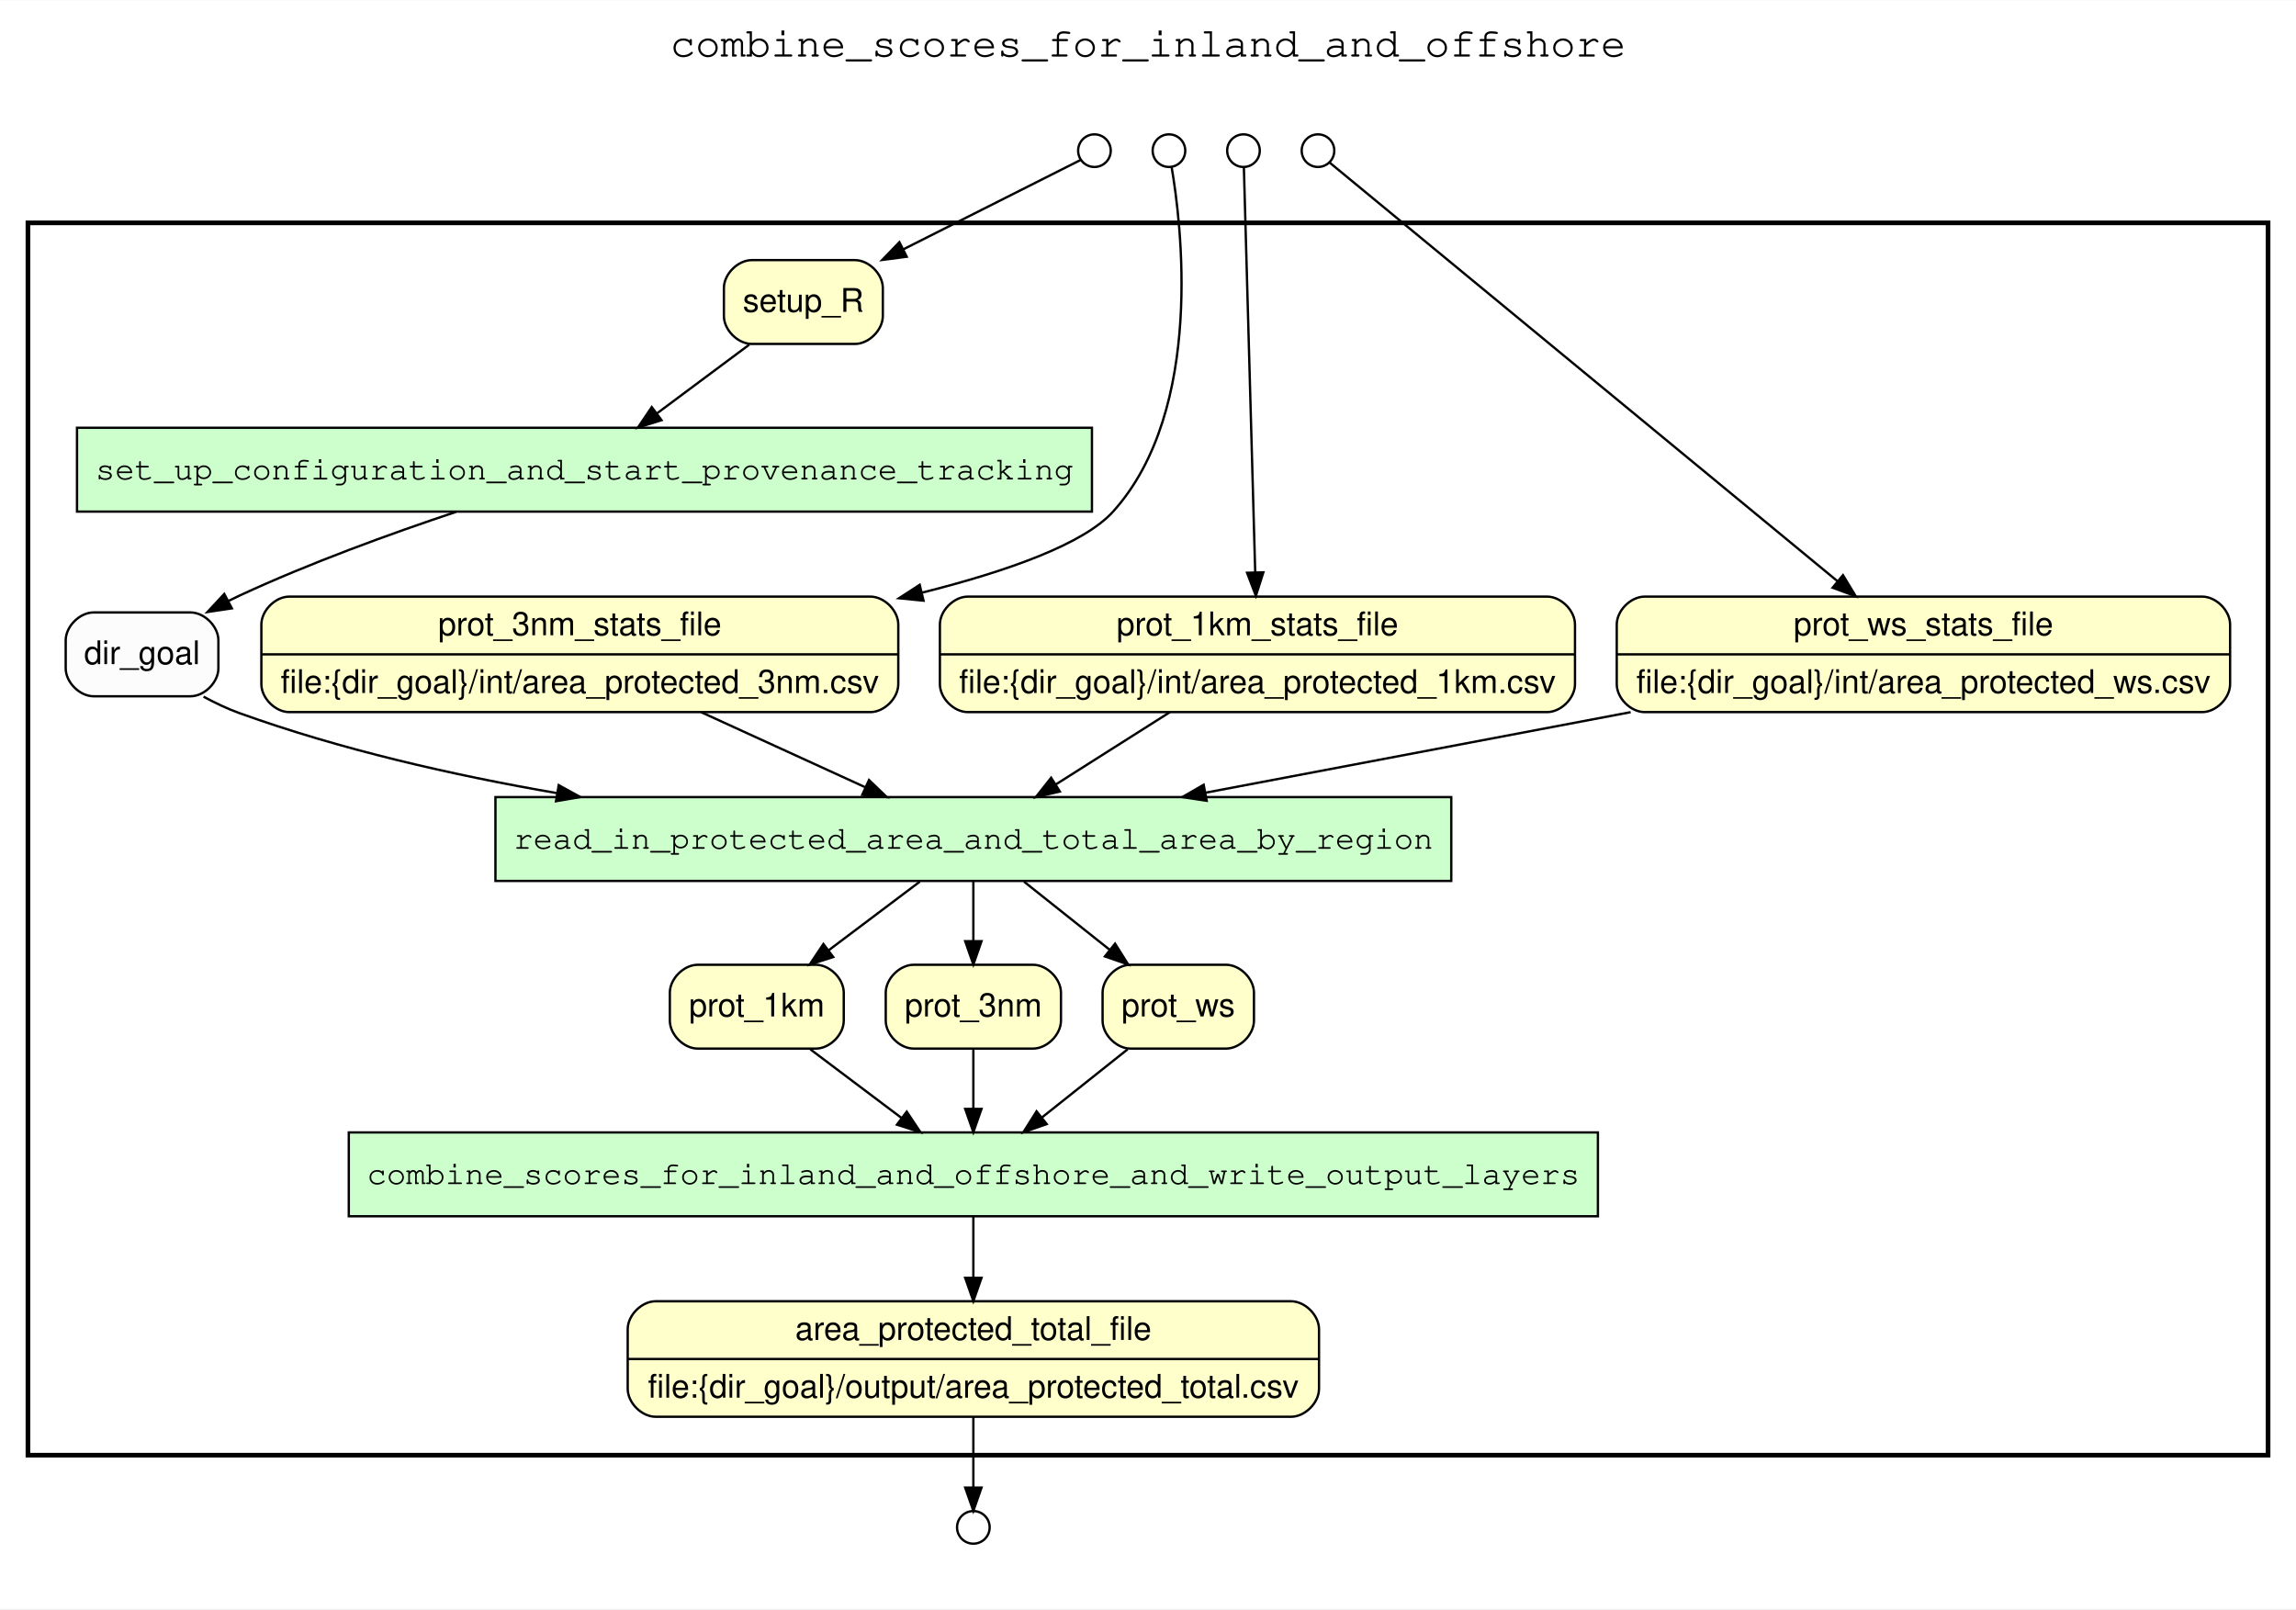
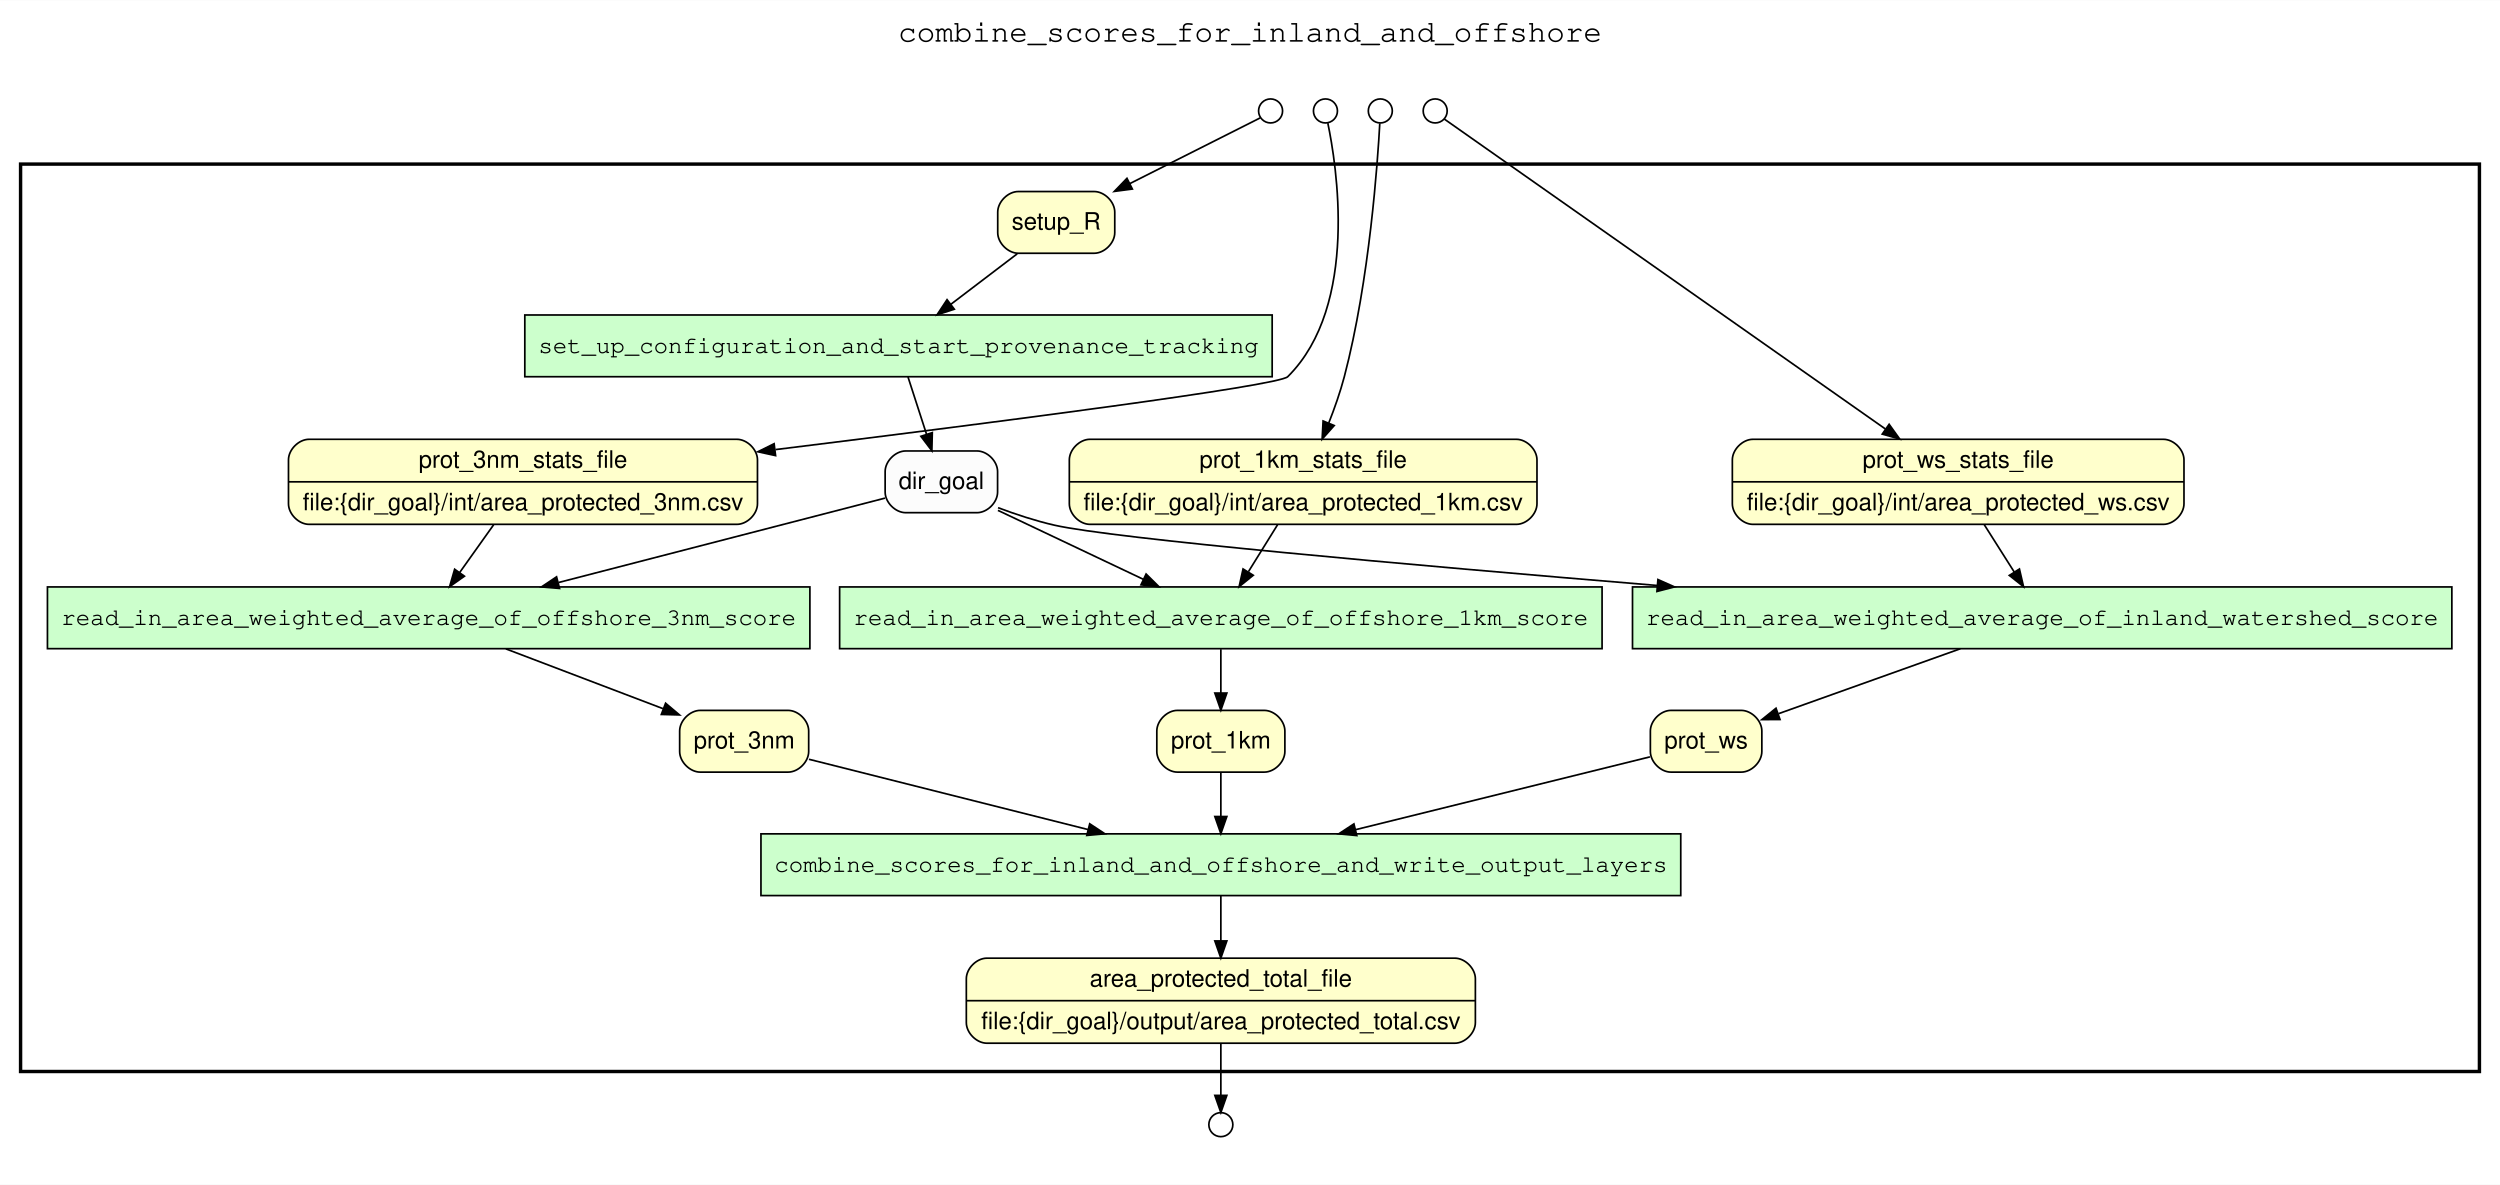
- <svg xmlns="http://www.w3.org/2000/svg" width="986pt" height="691pt" viewBox="0.00 0.00 986.00 690.80">
+ <svg xmlns="http://www.w3.org/2000/svg" width="1458pt" height="691pt" viewBox="0.00 0.00 1458.00 690.80">
  <g id="graph0" class="graph" transform="scale(1 1) rotate(0) translate(4 686.8)">
-     <polygon fill="white" stroke="none" points="-4,4 -4,-686.8 982,-686.8 982,4 -4,4" />
-     <text text-anchor="middle" x="489" y="-662.6" font-family="Courier,monospace" font-size="18.00">combine_scores_for_inland_and_offshore</text>
+     <polygon fill="white" stroke="none" points="-4,4 -4,-686.8 1454,-686.8 1454,4 -4,4" />
+     <text text-anchor="middle" x="725" y="-662.6" font-family="Courier,monospace" font-size="18.00">combine_scores_for_inland_and_offshore</text>
    <g id="clust1" class="cluster">
-       <polygon fill="none" stroke="black" stroke-width="2" points="8,-62 8,-591.2 970,-591.2 970,-62 8,-62" />
+       <polygon fill="none" stroke="black" stroke-width="2" points="8,-62 8,-591.2 1442,-591.2 1442,-62 8,-62" />
    </g>
    <g id="clust2" class="cluster">
-       <polygon fill="none" stroke="white" stroke-width="2" points="16,-70 16,-583.2 962,-583.2 962,-70 16,-70" />
+       <polygon fill="none" stroke="white" stroke-width="2" points="16,-70 16,-583.2 1434,-583.2 1434,-70 16,-70" />
    </g>
    <g id="clust3" class="cluster">
-       <polygon fill="none" stroke="white" points="443,-599.2 443,-645.2 585,-645.2 585,-599.2 443,-599.2" />
+       <polygon fill="none" stroke="white" points="714,-599.2 714,-645.2 856,-645.2 856,-599.2 714,-599.2" />
    </g>
    <g id="clust4" class="cluster">
-       <polygon fill="none" stroke="white" points="451,-607.2 451,-637.2 577,-637.2 577,-607.2 451,-607.2" />
+       <polygon fill="none" stroke="white" points="722,-607.2 722,-637.2 848,-637.2 848,-607.2 722,-607.2" />
    </g>
    <g id="clust5" class="cluster">
-       <polygon fill="none" stroke="white" points="391,-8 391,-54 437,-54 437,-8 391,-8" />
+       <polygon fill="none" stroke="white" points="685,-8 685,-54 731,-54 731,-8 685,-8" />
    </g>
    <g id="clust6" class="cluster">
-       <polygon fill="none" stroke="white" points="399,-16 399,-46 429,-46 429,-16 399,-16" />
+       <polygon fill="none" stroke="white" points="693,-16 693,-46 723,-46 723,-16 693,-16" />
    </g>
    <g id="node1" class="node">
-       <polygon fill="#ccffcc" stroke="black" points="464.93,-503.2 29.07,-503.2 29.07,-467.2 464.93,-467.2 464.93,-503.2" />
-       <text text-anchor="middle" x="247" y="-481" font-family="Courier,monospace" font-size="14.00">set_up_configuration_and_start_provenance_tracking</text>
+       <polygon fill="#ccffcc" stroke="black" points="737.93,-503.2 302.07,-503.2 302.07,-467.2 737.93,-467.2 737.93,-503.2" />
+       <text text-anchor="middle" x="520" y="-481" font-family="Courier,monospace" font-size="14.00">set_up_configuration_and_start_provenance_tracking</text>
+     </g>
+     <g id="node14" class="node">
+       <path fill="#fcfcfc" stroke="black" d="M565.787,-423.9C565.787,-423.9 524.213,-423.9 524.213,-423.9 518.213,-423.9 512.213,-417.9 512.213,-411.9 512.213,-411.9 512.213,-399.9 512.213,-399.9 512.213,-393.9 518.213,-387.9 524.213,-387.9 524.213,-387.9 565.787,-387.9 565.787,-387.9 571.787,-387.9 577.787,-393.9 577.787,-399.9 577.787,-399.9 577.787,-411.9 577.787,-411.9 577.787,-417.9 571.787,-423.9 565.787,-423.9" />
+       <text text-anchor="middle" x="545" y="-401.7" font-family="Helvetica,sans-Serif" font-size="14.00">dir_goal</text>
+     </g>
+     <g id="edge1" class="edge">
+       <path fill="none" stroke="black" d="M525.548,-467.045C528.72,-457.237 532.768,-444.722 536.349,-433.65" />
+       <polygon fill="black" stroke="black" points="539.72,-434.599 539.467,-424.007 533.06,-432.445 539.72,-434.599" />
+     </g>
+     <g id="node2" class="node">
+       <polygon fill="#ccffcc" stroke="black" points="468.329,-344.6 23.671,-344.6 23.671,-308.6 468.329,-308.6 468.329,-344.6" />
+       <text text-anchor="middle" x="246" y="-322.4" font-family="Courier,monospace" font-size="14.00">read_in_area_weighted_average_of_offshore_3nm_score</text>
    </g>
    <g id="node12" class="node">
-       <path fill="#fcfcfc" stroke="black" d="M77.787,-423.9C77.787,-423.9 36.213,-423.9 36.213,-423.9 30.213,-423.9 24.213,-417.9 24.213,-411.9 24.213,-411.9 24.213,-399.9 24.213,-399.9 24.213,-393.9 30.213,-387.9 36.213,-387.9 36.213,-387.9 77.787,-387.9 77.787,-387.9 83.787,-387.9 89.787,-393.9 89.787,-399.9 89.787,-399.9 89.787,-411.9 89.787,-411.9 89.787,-417.9 83.787,-423.9 77.787,-423.9" />
-       <text text-anchor="middle" x="57" y="-401.7" font-family="Helvetica,sans-Serif" font-size="14.00">dir_goal</text>
+       <path fill="#ffffcc" stroke="black" d="M455.625,-272.6C455.625,-272.6 404.375,-272.6 404.375,-272.6 398.375,-272.6 392.375,-266.6 392.375,-260.6 392.375,-260.6 392.375,-248.6 392.375,-248.6 392.375,-242.6 398.375,-236.6 404.375,-236.6 404.375,-236.6 455.625,-236.6 455.625,-236.6 461.625,-236.6 467.625,-242.6 467.625,-248.6 467.625,-248.6 467.625,-260.6 467.625,-260.6 467.625,-266.6 461.625,-272.6 455.625,-272.6" />
+       <text text-anchor="middle" x="430" y="-250.4" font-family="Helvetica,sans-Serif" font-size="14.00">prot_3nm</text>
    </g>
-     <g id="edge1" class="edge">
-       <path fill="none" stroke="black" d="M191.93,-467.118C163.662,-457.693 128.959,-445.092 99,-431.2 97.424,-430.469 95.829,-429.698 94.229,-428.899" />
-       <polygon fill="black" stroke="black" points="95.574,-425.651 85.096,-424.082 92.309,-431.843 95.574,-425.651" />
+     <g id="edge3" class="edge">
+       <path fill="none" stroke="black" d="M291.011,-308.476C318.802,-297.904 354.411,-284.357 382.628,-273.622" />
+       <polygon fill="black" stroke="black" points="384.174,-276.779 392.276,-269.952 381.685,-270.236 384.174,-276.779" />
    </g>
-     <g id="node2" class="node">
-       <polygon fill="#ccffcc" stroke="black" points="619.234,-344.6 208.766,-344.6 208.766,-308.6 619.234,-308.6 619.234,-344.6" />
-       <text text-anchor="middle" x="414" y="-322.4" font-family="Courier,monospace" font-size="14.00">read_in_protected_area_and_total_area_by_region</text>
+     <g id="node3" class="node">
+       <polygon fill="#ccffcc" stroke="black" points="930.329,-344.6 485.671,-344.6 485.671,-308.6 930.329,-308.6 930.329,-344.6" />
+       <text text-anchor="middle" x="708" y="-322.4" font-family="Courier,monospace" font-size="14.00">read_in_area_weighted_average_of_offshore_1km_score</text>
+     </g>
+     <g id="node11" class="node">
+       <path fill="#ffffcc" stroke="black" d="M733.343,-272.6C733.343,-272.6 682.657,-272.6 682.657,-272.6 676.657,-272.6 670.657,-266.6 670.657,-260.6 670.657,-260.6 670.657,-248.6 670.657,-248.6 670.657,-242.6 676.657,-236.6 682.657,-236.6 682.657,-236.6 733.343,-236.6 733.343,-236.6 739.343,-236.6 745.343,-242.6 745.343,-248.6 745.343,-248.6 745.343,-260.6 745.343,-260.6 745.343,-266.6 739.343,-272.6 733.343,-272.6" />
+       <text text-anchor="middle" x="708" y="-250.4" font-family="Helvetica,sans-Serif" font-size="14.00">prot_1km</text>
+     </g>
+     <g id="edge6" class="edge">
+       <path fill="none" stroke="black" d="M708,-308.297C708,-300.583 708,-291.312 708,-282.712" />
+       <polygon fill="black" stroke="black" points="711.5,-282.704 708,-272.704 704.5,-282.704 711.5,-282.704" />
+     </g>
+     <g id="node4" class="node">
+       <polygon fill="#ccffcc" stroke="black" points="1425.92,-344.6 948.077,-344.6 948.077,-308.6 1425.92,-308.6 1425.92,-344.6" />
+       <text text-anchor="middle" x="1187" y="-322.4" font-family="Courier,monospace" font-size="14.00">read_in_area_weighted_average_of_inland_watershed_score</text>
+     </g>
+     <g id="node13" class="node">
+       <path fill="#ffffcc" stroke="black" d="M1011.51,-272.6C1011.51,-272.6 970.494,-272.6 970.494,-272.6 964.494,-272.6 958.494,-266.6 958.494,-260.6 958.494,-260.6 958.494,-248.6 958.494,-248.6 958.494,-242.6 964.494,-236.6 970.494,-236.6 970.494,-236.6 1011.51,-236.6 1011.51,-236.6 1017.51,-236.6 1023.51,-242.6 1023.51,-248.6 1023.51,-248.6 1023.51,-260.6 1023.51,-260.6 1023.51,-266.6 1017.51,-272.6 1011.51,-272.6" />
+       <text text-anchor="middle" x="991" y="-250.4" font-family="Helvetica,sans-Serif" font-size="14.00">prot_ws</text>
+     </g>
+     <g id="edge9" class="edge">
+       <path fill="none" stroke="black" d="M1139.3,-308.566C1106.89,-296.99 1064.41,-281.817 1033.22,-270.679" />
+       <polygon fill="black" stroke="black" points="1034.11,-267.281 1023.52,-267.214 1031.76,-273.873 1034.11,-267.281" />
+     </g>
+     <g id="node5" class="node">
+       <polygon fill="#ccffcc" stroke="black" points="976.213,-200.6 439.787,-200.6 439.787,-164.6 976.213,-164.6 976.213,-200.6" />
+       <text text-anchor="middle" x="708" y="-178.4" font-family="Courier,monospace" font-size="14.00">combine_scores_for_inland_and_offshore_and_write_output_layers</text>
+     </g>
+     <g id="node6" class="node">
+       <path fill="#ffffcc" stroke="black" d="M571.561,-78.5C571.561,-78.5 844.439,-78.5 844.439,-78.5 850.439,-78.5 856.439,-84.5 856.439,-90.5 856.439,-90.5 856.439,-116.1 856.439,-116.1 856.439,-122.1 850.439,-128.1 844.439,-128.1 844.439,-128.1 571.561,-128.1 571.561,-128.1 565.561,-128.1 559.561,-122.1 559.561,-116.1 559.561,-116.1 559.561,-90.5 559.561,-90.5 559.561,-84.5 565.561,-78.5 571.561,-78.5" />
+       <text text-anchor="middle" x="708" y="-111.5" font-family="Helvetica,sans-Serif" font-size="14.00">area_protected_total_file</text>
+       <polyline fill="none" stroke="black" points="559.561,-103.3 856.439,-103.3 " />
+       <text text-anchor="middle" x="708" y="-86.7" font-family="Helvetica,sans-Serif" font-size="14.00">file:{dir_goal}/output/area_protected_total.csv</text>
+     </g>
+     <g id="edge12" class="edge">
+       <path fill="none" stroke="black" d="M708,-164.445C708,-156.689 708,-147.239 708,-138.15" />
+       <polygon fill="black" stroke="black" points="711.5,-138.15 708,-128.15 704.5,-138.15 711.5,-138.15" />
+     </g>
+     <g id="node19" class="node">
+       <ellipse fill="#ffffff" stroke="black" cx="708" cy="-31" rx="7" ry="7" />
+     </g>
+     <g id="edge20" class="edge">
+       <path fill="none" stroke="black" d="M708,-78.5C708,-68.529 708,-57.193 708,-48.211" />
+       <polygon fill="black" stroke="black" points="711.5,-48.07 708,-38.07 704.5,-48.07 711.5,-48.07" />
+     </g>
+     <g id="node7" class="node">
+       <path fill="#ffffcc" stroke="black" d="M634.128,-575.2C634.128,-575.2 589.872,-575.2 589.872,-575.2 583.872,-575.2 577.872,-569.2 577.872,-563.2 577.872,-563.2 577.872,-551.2 577.872,-551.2 577.872,-545.2 583.872,-539.2 589.872,-539.2 589.872,-539.2 634.128,-539.2 634.128,-539.2 640.128,-539.2 646.128,-545.2 646.128,-551.2 646.128,-551.2 646.128,-563.2 646.128,-563.2 646.128,-569.2 640.128,-575.2 634.128,-575.2" />
+       <text text-anchor="middle" x="612" y="-553" font-family="Helvetica,sans-Serif" font-size="14.00">setup_R</text>
+     </g>
+     <g id="edge2" class="edge">
+       <path fill="none" stroke="black" d="M589.258,-538.897C577.56,-529.996 563.139,-519.023 550.49,-509.399" />
+       <polygon fill="black" stroke="black" points="552.558,-506.574 542.48,-503.304 548.319,-512.145 552.558,-506.574" />
+     </g>
+     <g id="node8" class="node">
+       <path fill="#ffffcc" stroke="black" d="M176.241,-381.1C176.241,-381.1 425.759,-381.1 425.759,-381.1 431.759,-381.1 437.759,-387.1 437.759,-393.1 437.759,-393.1 437.759,-418.7 437.759,-418.7 437.759,-424.7 431.759,-430.7 425.759,-430.7 425.759,-430.7 176.241,-430.7 176.241,-430.7 170.241,-430.7 164.241,-424.7 164.241,-418.7 164.241,-418.7 164.241,-393.1 164.241,-393.1 164.241,-387.1 170.241,-381.1 176.241,-381.1" />
+       <text text-anchor="middle" x="301" y="-414.1" font-family="Helvetica,sans-Serif" font-size="14.00">prot_3nm_stats_file</text>
+       <polyline fill="none" stroke="black" points="164.241,-405.9 437.759,-405.9 " />
+       <text text-anchor="middle" x="301" y="-389.3" font-family="Helvetica,sans-Serif" font-size="14.00">file:{dir_goal}/int/area_protected_3nm.csv</text>
+     </g>
+     <g id="edge5" class="edge">
+       <path fill="none" stroke="black" d="M283.899,-380.866C277.59,-371.999 270.425,-361.929 264.036,-352.949" />
+       <polygon fill="black" stroke="black" points="266.851,-350.868 258.202,-344.749 261.148,-354.927 266.851,-350.868" />
    </g>
    <g id="node9" class="node">
-       <path fill="#ffffcc" stroke="black" d="M346.343,-272.6C346.343,-272.6 295.657,-272.6 295.657,-272.6 289.657,-272.6 283.657,-266.6 283.657,-260.6 283.657,-260.6 283.657,-248.6 283.657,-248.6 283.657,-242.6 289.657,-236.6 295.657,-236.6 295.657,-236.6 346.343,-236.6 346.343,-236.6 352.343,-236.6 358.343,-242.6 358.343,-248.6 358.343,-248.6 358.343,-260.6 358.343,-260.6 358.343,-266.6 352.343,-272.6 346.343,-272.6" />
-       <text text-anchor="middle" x="321" y="-250.4" font-family="Helvetica,sans-Serif" font-size="14.00">prot_1km</text>
+       <path fill="#ffffcc" stroke="black" d="M631.632,-381.1C631.632,-381.1 880.368,-381.1 880.368,-381.1 886.368,-381.1 892.368,-387.1 892.368,-393.1 892.368,-393.1 892.368,-418.7 892.368,-418.7 892.368,-424.7 886.368,-430.7 880.368,-430.7 880.368,-430.7 631.632,-430.7 631.632,-430.7 625.632,-430.7 619.632,-424.7 619.632,-418.7 619.632,-418.7 619.632,-393.1 619.632,-393.1 619.632,-387.1 625.632,-381.1 631.632,-381.1" />
+       <text text-anchor="middle" x="756" y="-414.1" font-family="Helvetica,sans-Serif" font-size="14.00">prot_1km_stats_file</text>
+       <polyline fill="none" stroke="black" points="619.632,-405.9 892.368,-405.9 " />
+       <text text-anchor="middle" x="756" y="-389.3" font-family="Helvetica,sans-Serif" font-size="14.00">file:{dir_goal}/int/area_protected_1km.csv</text>
+     </g>
+     <g id="edge8" class="edge">
+       <path fill="none" stroke="black" d="M741.076,-380.866C735.683,-372.182 729.574,-362.343 724.087,-353.506" />
+       <polygon fill="black" stroke="black" points="726.898,-351.398 718.649,-344.749 720.951,-355.091 726.898,-351.398" />
+     </g>
+     <g id="node10" class="node">
+       <path fill="#ffffcc" stroke="black" d="M1018.3,-381.1C1018.3,-381.1 1257.7,-381.1 1257.7,-381.1 1263.7,-381.1 1269.7,-387.1 1269.7,-393.1 1269.7,-393.1 1269.7,-418.7 1269.7,-418.7 1269.7,-424.7 1263.7,-430.7 1257.7,-430.7 1257.7,-430.7 1018.3,-430.7 1018.3,-430.7 1012.3,-430.7 1006.3,-424.7 1006.3,-418.7 1006.3,-418.7 1006.3,-393.1 1006.3,-393.1 1006.3,-387.1 1012.3,-381.1 1018.3,-381.1" />
+       <text text-anchor="middle" x="1138" y="-414.1" font-family="Helvetica,sans-Serif" font-size="14.00">prot_ws_stats_file</text>
+       <polyline fill="none" stroke="black" points="1006.3,-405.9 1269.7,-405.9 " />
+       <text text-anchor="middle" x="1138" y="-389.3" font-family="Helvetica,sans-Serif" font-size="14.00">file:{dir_goal}/int/area_protected_ws.csv</text>
+     </g>
+     <g id="edge11" class="edge">
+       <path fill="none" stroke="black" d="M1153.24,-380.866C1158.8,-372.09 1165.11,-362.136 1170.75,-353.227" />
+       <polygon fill="black" stroke="black" points="1173.73,-355.069 1176.13,-344.749 1167.82,-351.322 1173.73,-355.069" />
+     </g>
+     <g id="edge13" class="edge">
+       <path fill="none" stroke="black" d="M708,-236.297C708,-228.583 708,-219.312 708,-210.712" />
+       <polygon fill="black" stroke="black" points="711.5,-210.704 708,-200.704 704.5,-210.704 711.5,-210.704" />
+     </g>
+     <g id="edge14" class="edge">
+       <path fill="none" stroke="black" d="M467.782,-244.087C509.43,-233.6 577.557,-216.445 630.642,-203.079" />
+       <polygon fill="black" stroke="black" points="631.527,-206.465 640.37,-200.629 629.818,-199.677 631.527,-206.465" />
+     </g>
+     <g id="edge15" class="edge">
+       <path fill="none" stroke="black" d="M958.26,-245.502C916.603,-235.198 843.278,-217.061 786.729,-203.074" />
+       <polygon fill="black" stroke="black" points="787.282,-199.605 776.735,-200.601 785.602,-206.4 787.282,-199.605" />
    </g>
    <g id="edge4" class="edge">
-       <path fill="none" stroke="black" d="M391.011,-308.297C379.186,-299.396 364.608,-288.423 351.821,-278.799" />
-       <polygon fill="black" stroke="black" points="353.819,-275.922 343.724,-272.704 349.609,-281.515 353.819,-275.922" />
+       <path fill="none" stroke="black" d="M512.146,-396.406C466.664,-384.648 383.19,-363.067 321.812,-347.2" />
+       <polygon fill="black" stroke="black" points="322.335,-343.72 311.777,-344.605 320.582,-350.497 322.335,-343.72" />
    </g>
-     <g id="node10" class="node">
-       <path fill="#ffffcc" stroke="black" d="M439.625,-272.6C439.625,-272.6 388.375,-272.6 388.375,-272.6 382.375,-272.6 376.375,-266.6 376.375,-260.6 376.375,-260.6 376.375,-248.6 376.375,-248.6 376.375,-242.6 382.375,-236.6 388.375,-236.6 388.375,-236.6 439.625,-236.6 439.625,-236.6 445.625,-236.6 451.625,-242.6 451.625,-248.6 451.625,-248.6 451.625,-260.6 451.625,-260.6 451.625,-266.6 445.625,-272.6 439.625,-272.6" />
-       <text text-anchor="middle" x="414" y="-250.4" font-family="Helvetica,sans-Serif" font-size="14.00">prot_3nm</text>
-     </g>
-     <g id="edge3" class="edge">
-       <path fill="none" stroke="black" d="M414,-308.297C414,-300.583 414,-291.312 414,-282.712" />
-       <polygon fill="black" stroke="black" points="417.5,-282.704 414,-272.704 410.5,-282.704 417.5,-282.704" />
-     </g>
-     <g id="node11" class="node">
-       <path fill="#ffffcc" stroke="black" d="M522.506,-272.6C522.506,-272.6 481.494,-272.6 481.494,-272.6 475.494,-272.6 469.494,-266.6 469.494,-260.6 469.494,-260.6 469.494,-248.6 469.494,-248.6 469.494,-242.6 475.494,-236.6 481.494,-236.6 481.494,-236.6 522.506,-236.6 522.506,-236.6 528.506,-236.6 534.506,-242.6 534.506,-248.6 534.506,-248.6 534.506,-260.6 534.506,-260.6 534.506,-266.6 528.506,-272.6 522.506,-272.6" />
-       <text text-anchor="middle" x="502" y="-250.4" font-family="Helvetica,sans-Serif" font-size="14.00">prot_ws</text>
-     </g>
-     <g id="edge5" class="edge">
-       <path fill="none" stroke="black" d="M435.753,-308.297C446.836,-299.481 460.474,-288.632 472.49,-279.074" />
-       <polygon fill="black" stroke="black" points="474.85,-281.669 480.497,-272.704 470.493,-276.19 474.85,-281.669" />
-     </g>
-     <g id="node3" class="node">
-       <polygon fill="#ccffcc" stroke="black" points="682.213,-200.6 145.787,-200.6 145.787,-164.6 682.213,-164.6 682.213,-200.6" />
-       <text text-anchor="middle" x="414" y="-178.4" font-family="Courier,monospace" font-size="14.00">combine_scores_for_inland_and_offshore_and_write_output_layers</text>
-     </g>
-     <g id="node4" class="node">
-       <path fill="#ffffcc" stroke="black" d="M277.561,-78.5C277.561,-78.5 550.439,-78.5 550.439,-78.5 556.439,-78.5 562.439,-84.5 562.439,-90.5 562.439,-90.5 562.439,-116.1 562.439,-116.1 562.439,-122.1 556.439,-128.1 550.439,-128.1 550.439,-128.1 277.561,-128.1 277.561,-128.1 271.561,-128.1 265.561,-122.1 265.561,-116.1 265.561,-116.1 265.561,-90.5 265.561,-90.5 265.561,-84.5 271.561,-78.5 277.561,-78.5" />
-       <text text-anchor="middle" x="414" y="-111.5" font-family="Helvetica,sans-Serif" font-size="14.00">area_protected_total_file</text>
-       <polyline fill="none" stroke="black" points="265.561,-103.3 562.439,-103.3 " />
-       <text text-anchor="middle" x="414" y="-86.7" font-family="Helvetica,sans-Serif" font-size="14.00">file:{dir_goal}/output/area_protected_total.csv</text>
+     <g id="edge7" class="edge">
+       <path fill="none" stroke="black" d="M577.985,-389.257C602.367,-377.695 635.857,-361.813 662.74,-349.064" />
+       <polygon fill="black" stroke="black" points="664.413,-352.144 671.948,-344.697 661.413,-345.819 664.413,-352.144" />
    </g>
    <g id="edge10" class="edge">
-       <path fill="none" stroke="black" d="M414,-164.445C414,-156.689 414,-147.239 414,-138.15" />
-       <polygon fill="black" stroke="black" points="417.5,-138.15 414,-128.15 410.5,-138.15 417.5,-138.15" />
+       <path fill="none" stroke="black" d="M578.064,-390.808C588.437,-386.911 600.043,-383.076 611,-380.6 645.441,-372.816 815.892,-357.588 962.512,-345.445" />
+       <polygon fill="black" stroke="black" points="962.902,-348.925 972.58,-344.613 962.325,-341.949 962.902,-348.925" />
+     </g>
+     <g id="node15" class="node">
+       <ellipse fill="#ffffff" stroke="black" cx="737" cy="-622.2" rx="7" ry="7" />
+     </g>
+     <g id="edge16" class="edge">
+       <path fill="none" stroke="black" d="M730.971,-618.161C717.329,-611.286 683.082,-594.025 654.817,-579.78" />
+       <polygon fill="black" stroke="black" points="656.389,-576.653 645.883,-575.277 653.238,-582.903 656.389,-576.653" />
+     </g>
+     <g id="node16" class="node">
+       <ellipse fill="#ffffff" stroke="black" cx="769" cy="-622.2" rx="7" ry="7" />
+     </g>
+     <g id="edge17" class="edge">
+       <path fill="none" stroke="black" d="M770.385,-615.09C775.235,-591.945 788.98,-508.866 747,-467.2 741.575,-461.816 576.079,-440.476 448.266,-424.703" />
+       <polygon fill="black" stroke="black" points="448.322,-421.184 437.969,-423.435 447.466,-428.131 448.322,-421.184" />
    </g>
    <g id="node17" class="node">
-       <ellipse fill="#ffffff" stroke="black" cx="414" cy="-31" rx="7" ry="7" />
+       <ellipse fill="#ffffff" stroke="black" cx="801" cy="-622.2" rx="7" ry="7" />
    </g>
    <g id="edge18" class="edge">
-       <path fill="none" stroke="black" d="M414,-78.5C414,-68.529 414,-57.193 414,-48.211" />
-       <polygon fill="black" stroke="black" points="417.5,-48.07 414,-38.07 410.5,-48.07 417.5,-48.07" />
+       <path fill="none" stroke="black" d="M800.692,-614.932C799.538,-593.794 794.755,-523.307 780,-467.2 777.647,-458.253 774.335,-448.843 770.921,-440.187" />
+       <polygon fill="black" stroke="black" points="774.103,-438.722 767.068,-430.799 767.627,-441.379 774.103,-438.722" />
    </g>
-     <g id="node5" class="node">
-       <path fill="#ffffcc" stroke="black" d="M363.128,-575.2C363.128,-575.2 318.872,-575.2 318.872,-575.2 312.872,-575.2 306.872,-569.2 306.872,-563.2 306.872,-563.2 306.872,-551.2 306.872,-551.2 306.872,-545.2 312.872,-539.2 318.872,-539.2 318.872,-539.2 363.128,-539.2 363.128,-539.2 369.128,-539.2 375.128,-545.2 375.128,-551.2 375.128,-551.2 375.128,-563.2 375.128,-563.2 375.128,-569.2 369.128,-575.2 363.128,-575.2" />
-       <text text-anchor="middle" x="341" y="-553" font-family="Helvetica,sans-Serif" font-size="14.00">setup_R</text>
+     <g id="node18" class="node">
+       <ellipse fill="#ffffff" stroke="black" cx="833" cy="-622.2" rx="7" ry="7" />
    </g>
-     <g id="edge2" class="edge">
-       <path fill="none" stroke="black" d="M317.764,-538.897C305.812,-529.996 291.077,-519.023 278.153,-509.399" />
-       <polygon fill="black" stroke="black" points="280.08,-506.47 269.969,-503.304 275.899,-512.084 280.08,-506.47" />
-     </g>
-     <g id="node6" class="node">
-       <path fill="#ffffcc" stroke="black" d="M120.241,-381.1C120.241,-381.1 369.759,-381.1 369.759,-381.1 375.759,-381.1 381.759,-387.1 381.759,-393.1 381.759,-393.1 381.759,-418.7 381.759,-418.7 381.759,-424.7 375.759,-430.7 369.759,-430.7 369.759,-430.7 120.241,-430.7 120.241,-430.7 114.241,-430.7 108.241,-424.7 108.241,-418.7 108.241,-418.7 108.241,-393.1 108.241,-393.1 108.241,-387.1 114.241,-381.1 120.241,-381.1" />
-       <text text-anchor="middle" x="245" y="-414.1" font-family="Helvetica,sans-Serif" font-size="14.00">prot_3nm_stats_file</text>
-       <polyline fill="none" stroke="black" points="108.241,-405.9 381.759,-405.9 " />
-       <text text-anchor="middle" x="245" y="-389.3" font-family="Helvetica,sans-Serif" font-size="14.00">file:{dir_goal}/int/area_protected_3nm.csv</text>
-     </g>
-     <g id="edge7" class="edge">
-       <path fill="none" stroke="black" d="M297.085,-381.077C319.557,-370.798 345.635,-358.87 367.452,-348.891" />
-       <polygon fill="black" stroke="black" points="369.194,-351.943 376.832,-344.6 366.282,-345.577 369.194,-351.943" />
-     </g>
-     <g id="node7" class="node">
-       <path fill="#ffffcc" stroke="black" d="M411.632,-381.1C411.632,-381.1 660.368,-381.1 660.368,-381.1 666.368,-381.1 672.368,-387.1 672.368,-393.1 672.368,-393.1 672.368,-418.7 672.368,-418.7 672.368,-424.7 666.368,-430.7 660.368,-430.7 660.368,-430.7 411.632,-430.7 411.632,-430.7 405.632,-430.7 399.632,-424.7 399.632,-418.7 399.632,-418.7 399.632,-393.1 399.632,-393.1 399.632,-387.1 405.632,-381.1 411.632,-381.1" />
-       <text text-anchor="middle" x="536" y="-414.1" font-family="Helvetica,sans-Serif" font-size="14.00">prot_1km_stats_file</text>
-       <polyline fill="none" stroke="black" points="399.632,-405.9 672.368,-405.9 " />
-       <text text-anchor="middle" x="536" y="-389.3" font-family="Helvetica,sans-Serif" font-size="14.00">file:{dir_goal}/int/area_protected_1km.csv</text>
-     </g>
-     <g id="edge8" class="edge">
-       <path fill="none" stroke="black" d="M498.4,-381.077C482.833,-371.213 464.868,-359.83 449.524,-350.108" />
-       <polygon fill="black" stroke="black" points="451.152,-346.996 440.831,-344.6 447.405,-352.909 451.152,-346.996" />
-     </g>
-     <g id="node8" class="node">
-       <path fill="#ffffcc" stroke="black" d="M702.3,-381.1C702.3,-381.1 941.7,-381.1 941.7,-381.1 947.7,-381.1 953.7,-387.1 953.7,-393.1 953.7,-393.1 953.7,-418.7 953.7,-418.7 953.7,-424.7 947.7,-430.7 941.7,-430.7 941.7,-430.7 702.3,-430.7 702.3,-430.7 696.3,-430.7 690.3,-424.7 690.3,-418.7 690.3,-418.7 690.3,-393.1 690.3,-393.1 690.3,-387.1 696.3,-381.1 702.3,-381.1" />
-       <text text-anchor="middle" x="822" y="-414.1" font-family="Helvetica,sans-Serif" font-size="14.00">prot_ws_stats_file</text>
-       <polyline fill="none" stroke="black" points="690.3,-405.9 953.7,-405.9 " />
-       <text text-anchor="middle" x="822" y="-389.3" font-family="Helvetica,sans-Serif" font-size="14.00">file:{dir_goal}/int/area_protected_ws.csv</text>
-     </g>
-     <g id="edge9" class="edge">
-       <path fill="none" stroke="black" d="M696.257,-381.077C637.625,-369.968 568.827,-356.934 513.833,-346.514" />
-       <polygon fill="black" stroke="black" points="514.207,-343.023 503.731,-344.6 512.904,-349.901 514.207,-343.023" />
-     </g>
-     <g id="edge11" class="edge">
-       <path fill="none" stroke="black" d="M343.989,-236.297C355.814,-227.396 370.392,-216.423 383.179,-206.799" />
-       <polygon fill="black" stroke="black" points="385.391,-209.515 391.276,-200.704 381.181,-203.922 385.391,-209.515" />
-     </g>
-     <g id="edge12" class="edge">
-       <path fill="none" stroke="black" d="M414,-236.297C414,-228.583 414,-219.312 414,-210.712" />
-       <polygon fill="black" stroke="black" points="417.5,-210.704 414,-200.704 410.5,-210.704 417.5,-210.704" />
-     </g>
-     <g id="edge13" class="edge">
-       <path fill="none" stroke="black" d="M480.247,-236.297C469.164,-227.481 455.526,-216.632 443.51,-207.074" />
-       <polygon fill="black" stroke="black" points="445.507,-204.19 435.503,-200.704 441.15,-209.669 445.507,-204.19" />
-     </g>
-     <g id="edge6" class="edge">
-       <path fill="none" stroke="black" d="M83.42,-387.725C88.443,-385.011 93.769,-382.484 99,-380.6 142.02,-365.11 190.004,-354.101 235.292,-346.292" />
-       <polygon fill="black" stroke="black" points="235.933,-349.733 245.214,-344.624 234.773,-342.83 235.933,-349.733" />
-     </g>
-     <g id="node13" class="node">
-       <ellipse fill="#ffffff" stroke="black" cx="466" cy="-622.2" rx="7" ry="7" />
-     </g>
-     <g id="edge14" class="edge">
-       <path fill="none" stroke="black" d="M459.971,-618.161C446.329,-611.286 412.082,-594.025 383.817,-579.78" />
-       <polygon fill="black" stroke="black" points="385.389,-576.653 374.883,-575.277 382.238,-582.903 385.389,-576.653" />
-     </g>
-     <g id="node14" class="node">
-       <ellipse fill="#ffffff" stroke="black" cx="498" cy="-622.2" rx="7" ry="7" />
-     </g>
-     <g id="edge15" class="edge">
-       <path fill="none" stroke="black" d="M499.128,-615.237C503.037,-592.62 513.693,-511.201 474,-467.2 461.455,-453.294 428.835,-441.648 392.017,-432.416" />
-       <polygon fill="black" stroke="black" points="392.601,-428.956 382.058,-429.998 390.95,-435.758 392.601,-428.956" />
-     </g>
-     <g id="node15" class="node">
-       <ellipse fill="#ffffff" stroke="black" cx="530" cy="-622.2" rx="7" ry="7" />
-     </g>
-     <g id="edge16" class="edge">
-       <path fill="none" stroke="black" d="M530.173,-615.018C530.88,-589.786 533.576,-493.471 535.04,-441.175" />
-       <polygon fill="black" stroke="black" points="538.543,-441.125 535.324,-431.031 531.546,-440.929 538.543,-441.125" />
-     </g>
-     <g id="node16" class="node">
-       <ellipse fill="#ffffff" stroke="black" cx="562" cy="-622.2" rx="7" ry="7" />
-     </g>
-     <g id="edge17" class="edge">
-       <path fill="none" stroke="black" d="M566.962,-617.11C593.623,-595.136 721.041,-490.114 785.083,-437.328" />
-       <polygon fill="black" stroke="black" points="787.449,-439.914 792.939,-430.853 782.997,-434.512 787.449,-439.914" />
+     <g id="edge19" class="edge">
+       <path fill="none" stroke="black" d="M838.294,-617.48C868.494,-596.261 1020.3,-489.598 1095.56,-436.716" />
+       <polygon fill="black" stroke="black" points="1097.74,-439.462 1103.91,-430.849 1093.72,-433.735 1097.74,-439.462" />
    </g>
  </g>
</svg>
